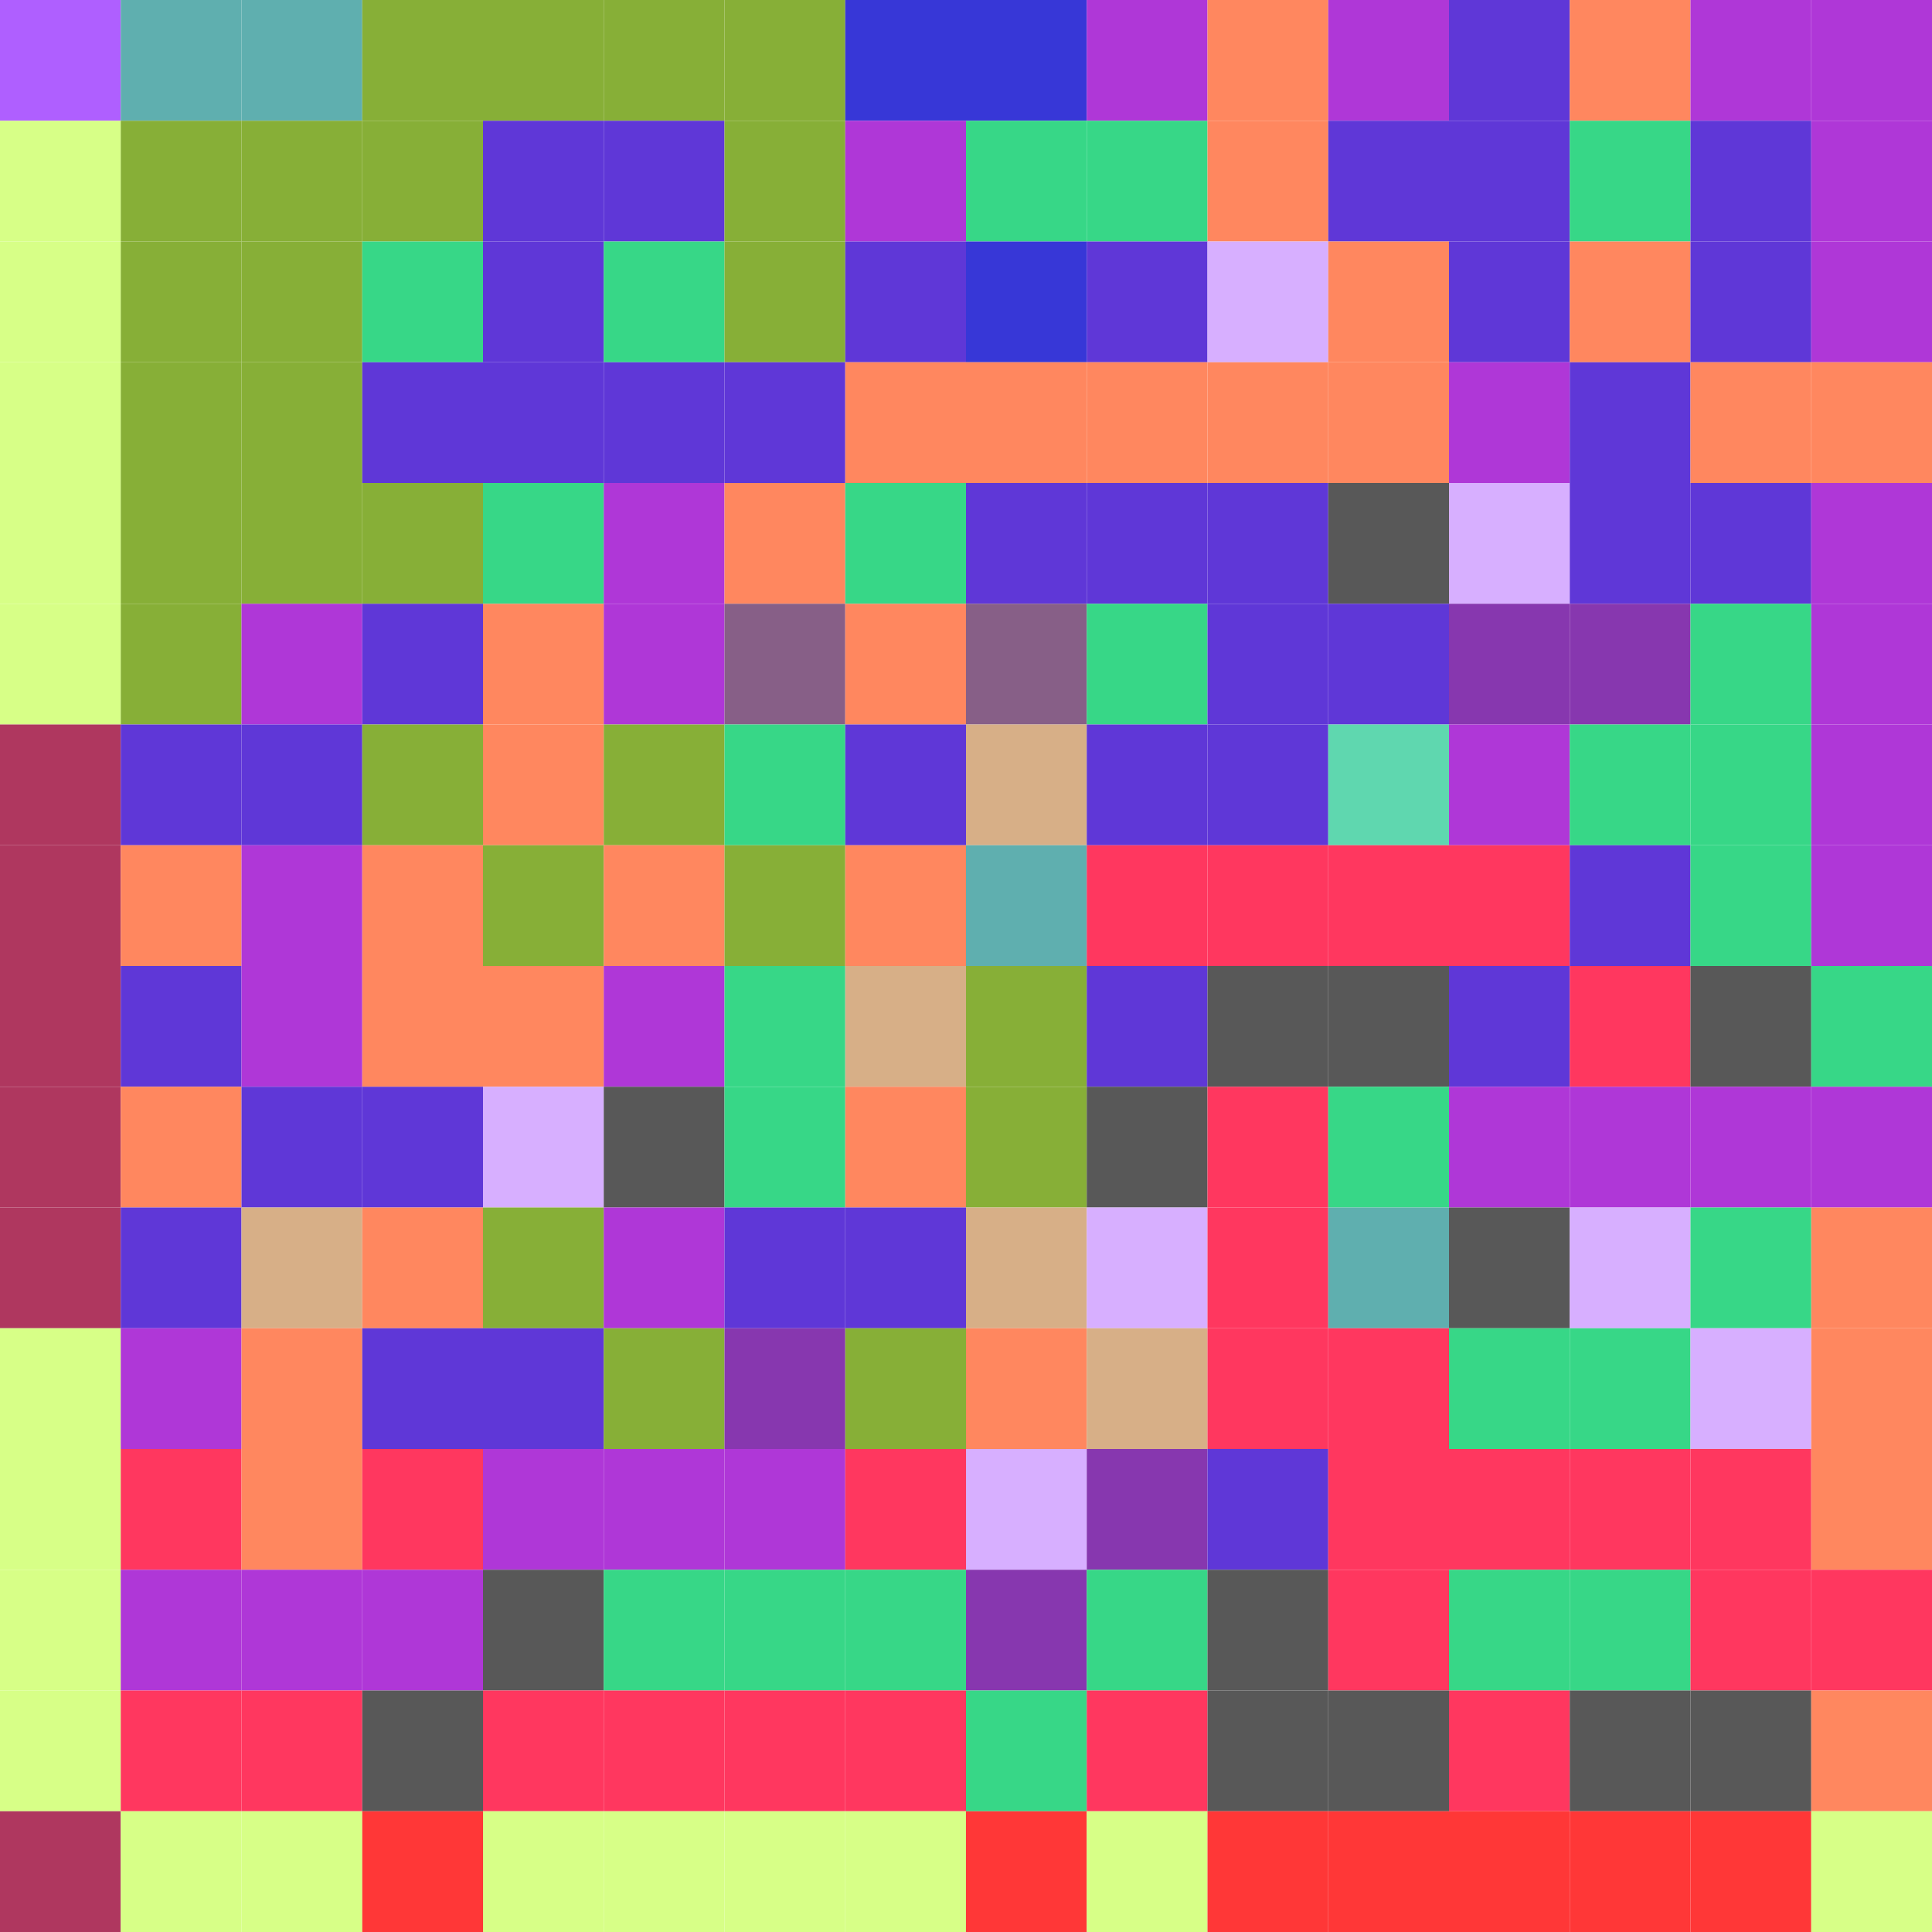
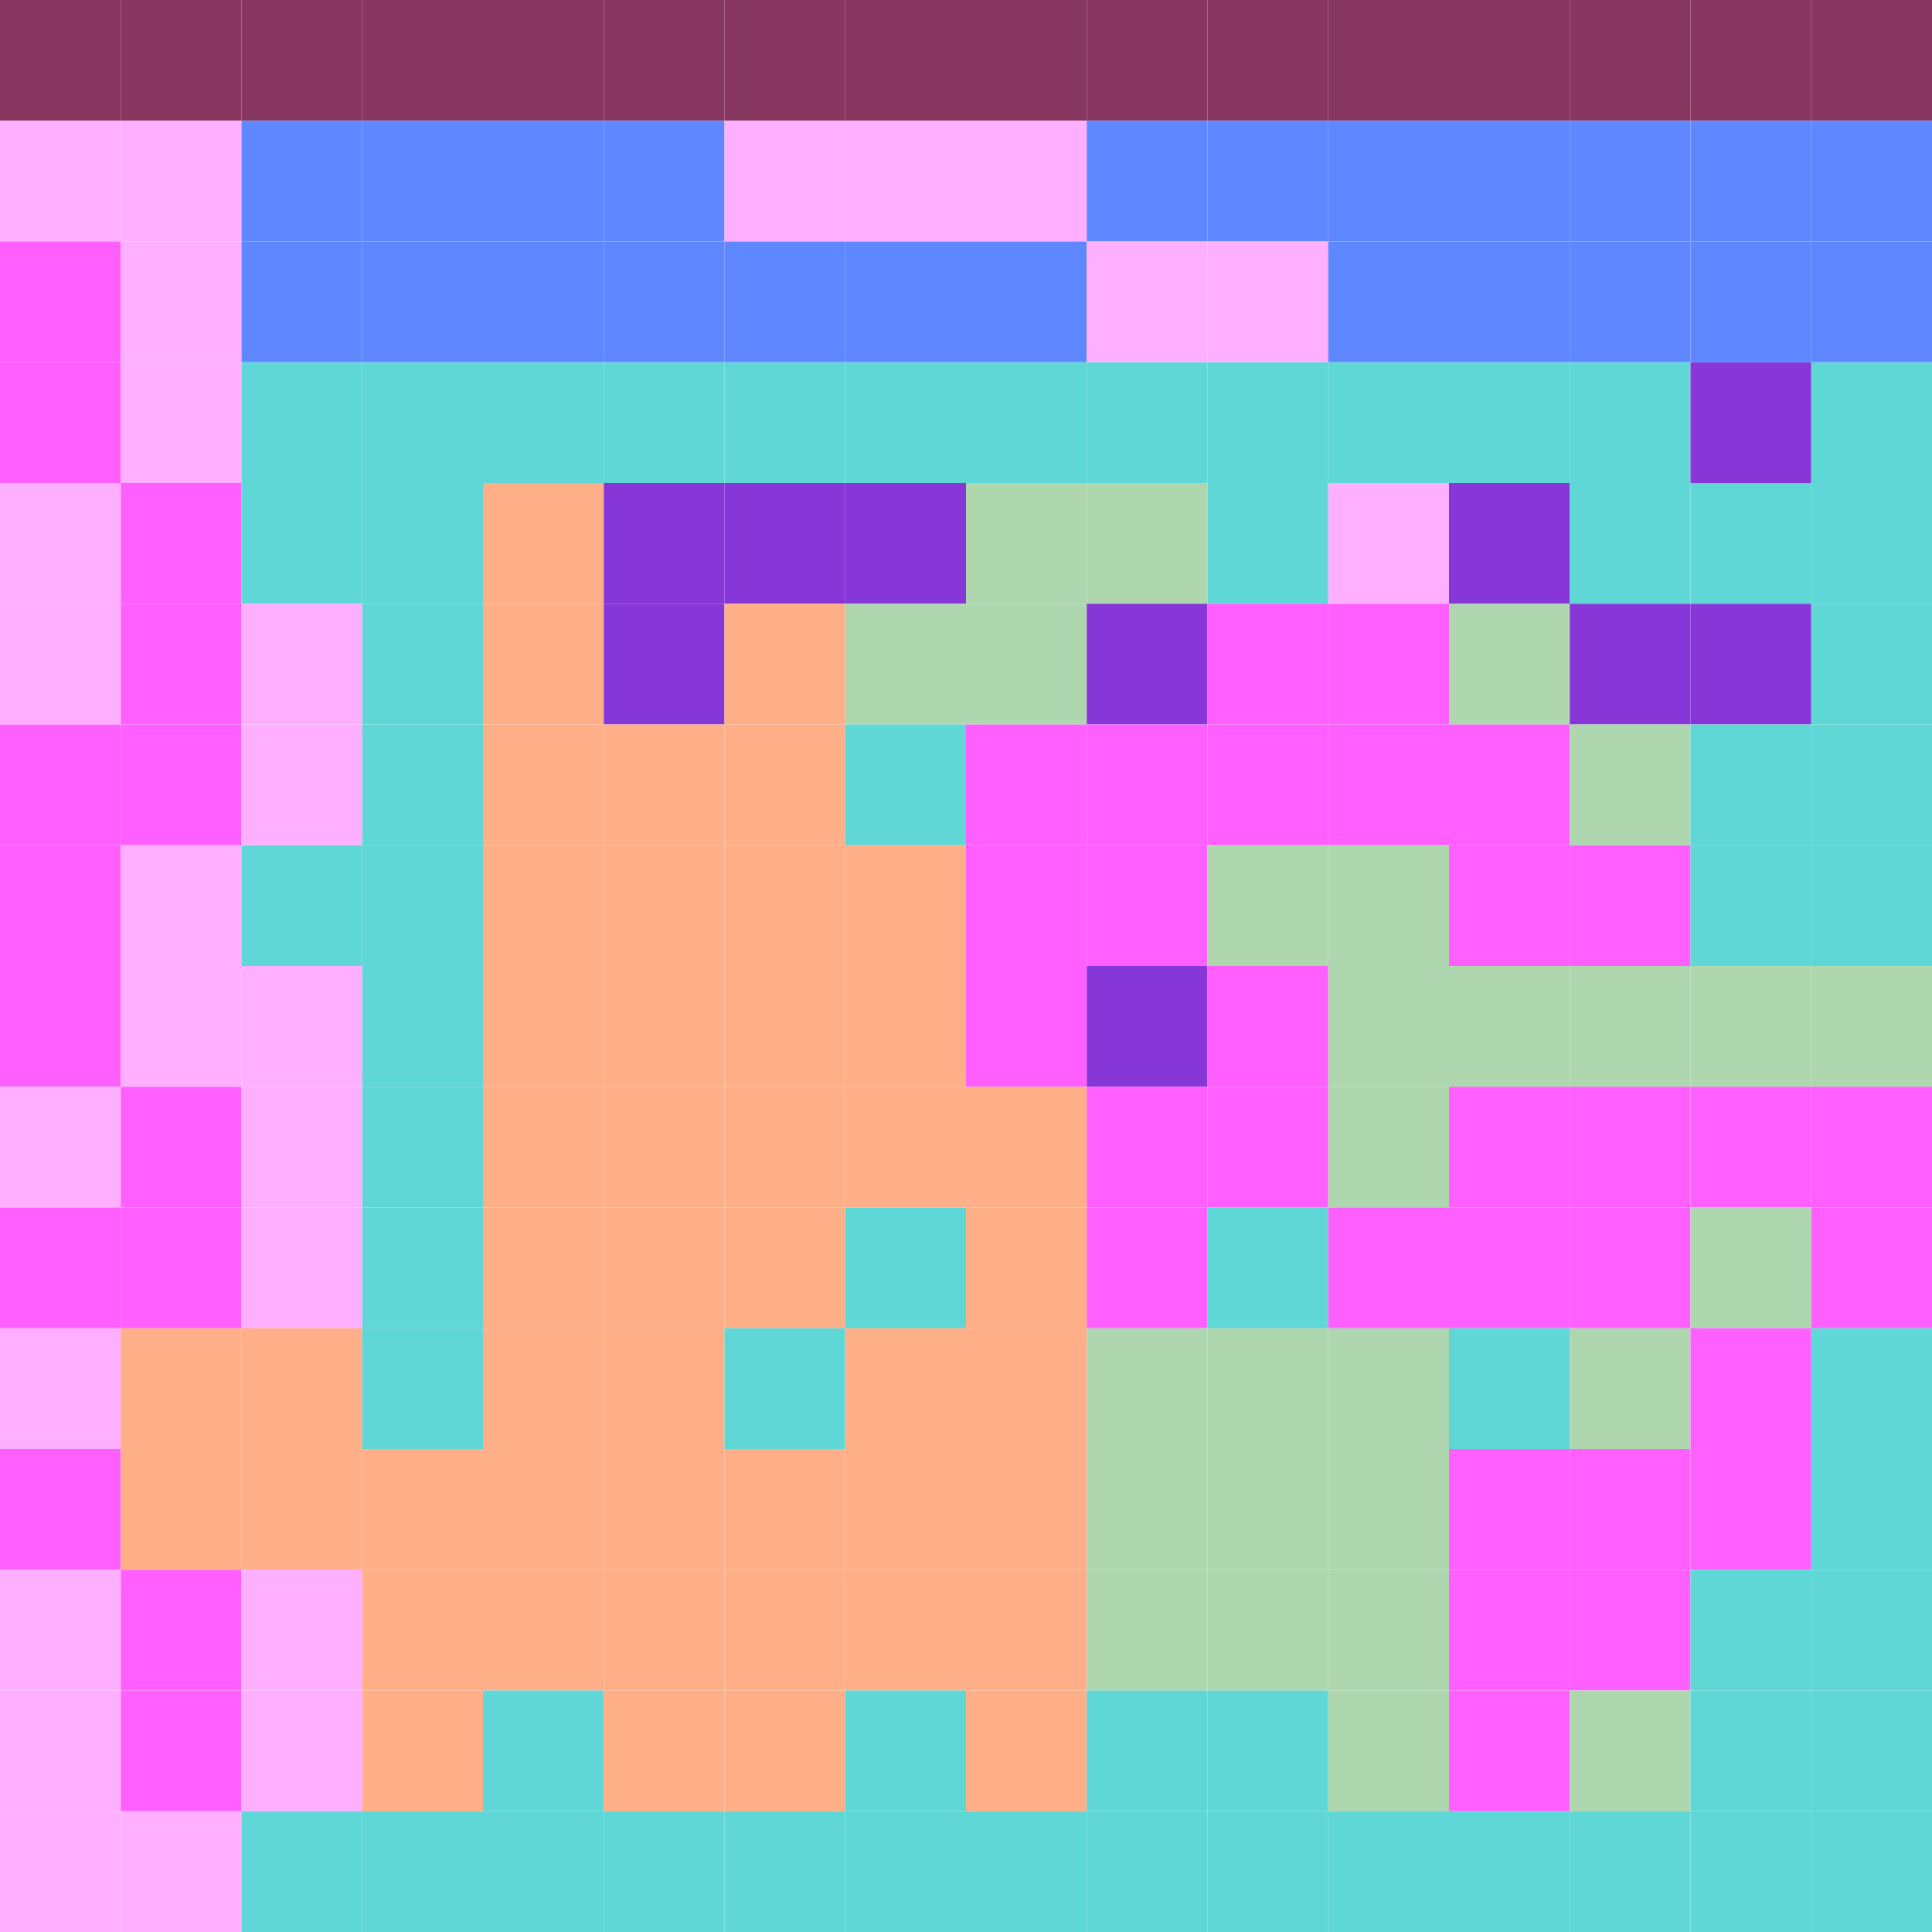
- <svg xmlns="http://www.w3.org/2000/svg" version="1.1" baseProfile="full" width="160" height="160">
-   <rect x="0" y="0" width="10" height="10" fill="#af5fff" />
-   <rect x="10" y="0" width="10" height="10" fill="#5fafaf" />
-   <rect x="20" y="0" width="10" height="10" fill="#5fafaf" />
-   <rect x="30" y="0" width="10" height="10" fill="#87af37" />
-   <rect x="40" y="0" width="10" height="10" fill="#87af37" />
-   <rect x="50" y="0" width="10" height="10" fill="#87af37" />
-   <rect x="60" y="0" width="10" height="10" fill="#87af37" />
-   <rect x="70" y="0" width="10" height="10" fill="#3737d7" />
-   <rect x="80" y="0" width="10" height="10" fill="#3737d7" />
-   <rect x="90" y="0" width="10" height="10" fill="#af37d7" />
-   <rect x="100" y="0" width="10" height="10" fill="#ff875f" />
-   <rect x="110" y="0" width="10" height="10" fill="#af37d7" />
-   <rect x="120" y="0" width="10" height="10" fill="#5f37d7" />
-   <rect x="130" y="0" width="10" height="10" fill="#ff875f" />
-   <rect x="140" y="0" width="10" height="10" fill="#af37d7" />
-   <rect x="150" y="0" width="10" height="10" fill="#af37d7" />
-   <rect x="0" y="10" width="10" height="10" fill="#d7ff87" />
-   <rect x="10" y="10" width="10" height="10" fill="#87af37" />
-   <rect x="20" y="10" width="10" height="10" fill="#87af37" />
-   <rect x="30" y="10" width="10" height="10" fill="#87af37" />
-   <rect x="40" y="10" width="10" height="10" fill="#5f37d7" />
-   <rect x="50" y="10" width="10" height="10" fill="#5f37d7" />
-   <rect x="60" y="10" width="10" height="10" fill="#87af37" />
-   <rect x="70" y="10" width="10" height="10" fill="#af37d7" />
-   <rect x="80" y="10" width="10" height="10" fill="#37d787" />
-   <rect x="90" y="10" width="10" height="10" fill="#37d787" />
-   <rect x="100" y="10" width="10" height="10" fill="#ff875f" />
-   <rect x="110" y="10" width="10" height="10" fill="#5f37d7" />
-   <rect x="120" y="10" width="10" height="10" fill="#5f37d7" />
-   <rect x="130" y="10" width="10" height="10" fill="#37d787" />
-   <rect x="140" y="10" width="10" height="10" fill="#5f37d7" />
-   <rect x="150" y="10" width="10" height="10" fill="#af37d7" />
-   <rect x="0" y="20" width="10" height="10" fill="#d7ff87" />
-   <rect x="10" y="20" width="10" height="10" fill="#87af37" />
-   <rect x="20" y="20" width="10" height="10" fill="#87af37" />
-   <rect x="30" y="20" width="10" height="10" fill="#37d787" />
-   <rect x="40" y="20" width="10" height="10" fill="#5f37d7" />
-   <rect x="50" y="20" width="10" height="10" fill="#37d787" />
-   <rect x="60" y="20" width="10" height="10" fill="#87af37" />
-   <rect x="70" y="20" width="10" height="10" fill="#5f37d7" />
-   <rect x="80" y="20" width="10" height="10" fill="#3737d7" />
-   <rect x="90" y="20" width="10" height="10" fill="#5f37d7" />
-   <rect x="100" y="20" width="10" height="10" fill="#d7afff" />
-   <rect x="110" y="20" width="10" height="10" fill="#ff875f" />
-   <rect x="120" y="20" width="10" height="10" fill="#5f37d7" />
-   <rect x="130" y="20" width="10" height="10" fill="#ff875f" />
-   <rect x="140" y="20" width="10" height="10" fill="#5f37d7" />
-   <rect x="150" y="20" width="10" height="10" fill="#af37d7" />
-   <rect x="0" y="30" width="10" height="10" fill="#d7ff87" />
-   <rect x="10" y="30" width="10" height="10" fill="#87af37" />
-   <rect x="20" y="30" width="10" height="10" fill="#87af37" />
-   <rect x="30" y="30" width="10" height="10" fill="#5f37d7" />
-   <rect x="40" y="30" width="10" height="10" fill="#5f37d7" />
-   <rect x="50" y="30" width="10" height="10" fill="#5f37d7" />
-   <rect x="60" y="30" width="10" height="10" fill="#5f37d7" />
-   <rect x="70" y="30" width="10" height="10" fill="#ff875f" />
-   <rect x="80" y="30" width="10" height="10" fill="#ff875f" />
-   <rect x="90" y="30" width="10" height="10" fill="#ff875f" />
-   <rect x="100" y="30" width="10" height="10" fill="#ff875f" />
-   <rect x="110" y="30" width="10" height="10" fill="#ff875f" />
-   <rect x="120" y="30" width="10" height="10" fill="#af37d7" />
-   <rect x="130" y="30" width="10" height="10" fill="#5f37d7" />
-   <rect x="140" y="30" width="10" height="10" fill="#ff875f" />
-   <rect x="150" y="30" width="10" height="10" fill="#ff875f" />
-   <rect x="0" y="40" width="10" height="10" fill="#d7ff87" />
-   <rect x="10" y="40" width="10" height="10" fill="#87af37" />
-   <rect x="20" y="40" width="10" height="10" fill="#87af37" />
-   <rect x="30" y="40" width="10" height="10" fill="#87af37" />
-   <rect x="40" y="40" width="10" height="10" fill="#37d787" />
-   <rect x="50" y="40" width="10" height="10" fill="#af37d7" />
-   <rect x="60" y="40" width="10" height="10" fill="#ff875f" />
-   <rect x="70" y="40" width="10" height="10" fill="#37d787" />
-   <rect x="80" y="40" width="10" height="10" fill="#5f37d7" />
-   <rect x="90" y="40" width="10" height="10" fill="#5f37d7" />
-   <rect x="100" y="40" width="10" height="10" fill="#5f37d7" />
-   <rect x="110" y="40" width="10" height="10" fill="#585858" />
-   <rect x="120" y="40" width="10" height="10" fill="#d7afff" />
-   <rect x="130" y="40" width="10" height="10" fill="#5f37d7" />
-   <rect x="140" y="40" width="10" height="10" fill="#5f37d7" />
-   <rect x="150" y="40" width="10" height="10" fill="#af37d7" />
-   <rect x="0" y="50" width="10" height="10" fill="#d7ff87" />
-   <rect x="10" y="50" width="10" height="10" fill="#87af37" />
-   <rect x="20" y="50" width="10" height="10" fill="#af37d7" />
-   <rect x="30" y="50" width="10" height="10" fill="#5f37d7" />
-   <rect x="40" y="50" width="10" height="10" fill="#ff875f" />
-   <rect x="50" y="50" width="10" height="10" fill="#af37d7" />
-   <rect x="60" y="50" width="10" height="10" fill="#875f87" />
-   <rect x="70" y="50" width="10" height="10" fill="#ff875f" />
-   <rect x="80" y="50" width="10" height="10" fill="#875f87" />
-   <rect x="90" y="50" width="10" height="10" fill="#37d787" />
-   <rect x="100" y="50" width="10" height="10" fill="#5f37d7" />
-   <rect x="110" y="50" width="10" height="10" fill="#5f37d7" />
-   <rect x="120" y="50" width="10" height="10" fill="#8737af" />
-   <rect x="130" y="50" width="10" height="10" fill="#8737af" />
-   <rect x="140" y="50" width="10" height="10" fill="#37d787" />
-   <rect x="150" y="50" width="10" height="10" fill="#af37d7" />
-   <rect x="0" y="60" width="10" height="10" fill="#af375f" />
-   <rect x="10" y="60" width="10" height="10" fill="#5f37d7" />
-   <rect x="20" y="60" width="10" height="10" fill="#5f37d7" />
-   <rect x="30" y="60" width="10" height="10" fill="#87af37" />
-   <rect x="40" y="60" width="10" height="10" fill="#ff875f" />
-   <rect x="50" y="60" width="10" height="10" fill="#87af37" />
-   <rect x="60" y="60" width="10" height="10" fill="#37d787" />
-   <rect x="70" y="60" width="10" height="10" fill="#5f37d7" />
-   <rect x="80" y="60" width="10" height="10" fill="#d7af87" />
-   <rect x="90" y="60" width="10" height="10" fill="#5f37d7" />
-   <rect x="100" y="60" width="10" height="10" fill="#5f37d7" />
-   <rect x="110" y="60" width="10" height="10" fill="#5fd7af" />
-   <rect x="120" y="60" width="10" height="10" fill="#af37d7" />
-   <rect x="130" y="60" width="10" height="10" fill="#37d787" />
-   <rect x="140" y="60" width="10" height="10" fill="#37d787" />
-   <rect x="150" y="60" width="10" height="10" fill="#af37d7" />
-   <rect x="0" y="70" width="10" height="10" fill="#af375f" />
-   <rect x="10" y="70" width="10" height="10" fill="#ff875f" />
-   <rect x="20" y="70" width="10" height="10" fill="#af37d7" />
-   <rect x="30" y="70" width="10" height="10" fill="#ff875f" />
-   <rect x="40" y="70" width="10" height="10" fill="#87af37" />
-   <rect x="50" y="70" width="10" height="10" fill="#ff875f" />
-   <rect x="60" y="70" width="10" height="10" fill="#87af37" />
-   <rect x="70" y="70" width="10" height="10" fill="#ff875f" />
-   <rect x="80" y="70" width="10" height="10" fill="#5fafaf" />
-   <rect x="90" y="70" width="10" height="10" fill="#ff375f" />
-   <rect x="100" y="70" width="10" height="10" fill="#ff375f" />
-   <rect x="110" y="70" width="10" height="10" fill="#ff375f" />
-   <rect x="120" y="70" width="10" height="10" fill="#ff375f" />
-   <rect x="130" y="70" width="10" height="10" fill="#5f37d7" />
-   <rect x="140" y="70" width="10" height="10" fill="#37d787" />
-   <rect x="150" y="70" width="10" height="10" fill="#af37d7" />
-   <rect x="0" y="80" width="10" height="10" fill="#af375f" />
-   <rect x="10" y="80" width="10" height="10" fill="#5f37d7" />
-   <rect x="20" y="80" width="10" height="10" fill="#af37d7" />
-   <rect x="30" y="80" width="10" height="10" fill="#ff875f" />
-   <rect x="40" y="80" width="10" height="10" fill="#ff875f" />
-   <rect x="50" y="80" width="10" height="10" fill="#af37d7" />
-   <rect x="60" y="80" width="10" height="10" fill="#37d787" />
-   <rect x="70" y="80" width="10" height="10" fill="#d7af87" />
-   <rect x="80" y="80" width="10" height="10" fill="#87af37" />
-   <rect x="90" y="80" width="10" height="10" fill="#5f37d7" />
-   <rect x="100" y="80" width="10" height="10" fill="#585858" />
-   <rect x="110" y="80" width="10" height="10" fill="#585858" />
-   <rect x="120" y="80" width="10" height="10" fill="#5f37d7" />
-   <rect x="130" y="80" width="10" height="10" fill="#ff375f" />
-   <rect x="140" y="80" width="10" height="10" fill="#585858" />
-   <rect x="150" y="80" width="10" height="10" fill="#37d787" />
-   <rect x="0" y="90" width="10" height="10" fill="#af375f" />
-   <rect x="10" y="90" width="10" height="10" fill="#ff875f" />
-   <rect x="20" y="90" width="10" height="10" fill="#5f37d7" />
-   <rect x="30" y="90" width="10" height="10" fill="#5f37d7" />
-   <rect x="40" y="90" width="10" height="10" fill="#d7afff" />
-   <rect x="50" y="90" width="10" height="10" fill="#585858" />
-   <rect x="60" y="90" width="10" height="10" fill="#37d787" />
-   <rect x="70" y="90" width="10" height="10" fill="#ff875f" />
-   <rect x="80" y="90" width="10" height="10" fill="#87af37" />
-   <rect x="90" y="90" width="10" height="10" fill="#585858" />
-   <rect x="100" y="90" width="10" height="10" fill="#ff375f" />
-   <rect x="110" y="90" width="10" height="10" fill="#37d787" />
-   <rect x="120" y="90" width="10" height="10" fill="#af37d7" />
-   <rect x="130" y="90" width="10" height="10" fill="#af37d7" />
-   <rect x="140" y="90" width="10" height="10" fill="#af37d7" />
-   <rect x="150" y="90" width="10" height="10" fill="#af37d7" />
-   <rect x="0" y="100" width="10" height="10" fill="#af375f" />
-   <rect x="10" y="100" width="10" height="10" fill="#5f37d7" />
-   <rect x="20" y="100" width="10" height="10" fill="#d7af87" />
-   <rect x="30" y="100" width="10" height="10" fill="#ff875f" />
-   <rect x="40" y="100" width="10" height="10" fill="#87af37" />
-   <rect x="50" y="100" width="10" height="10" fill="#af37d7" />
-   <rect x="60" y="100" width="10" height="10" fill="#5f37d7" />
-   <rect x="70" y="100" width="10" height="10" fill="#5f37d7" />
-   <rect x="80" y="100" width="10" height="10" fill="#d7af87" />
-   <rect x="90" y="100" width="10" height="10" fill="#d7afff" />
-   <rect x="100" y="100" width="10" height="10" fill="#ff375f" />
-   <rect x="110" y="100" width="10" height="10" fill="#5fafaf" />
-   <rect x="120" y="100" width="10" height="10" fill="#585858" />
-   <rect x="130" y="100" width="10" height="10" fill="#d7afff" />
-   <rect x="140" y="100" width="10" height="10" fill="#37d787" />
-   <rect x="150" y="100" width="10" height="10" fill="#ff875f" />
-   <rect x="0" y="110" width="10" height="10" fill="#d7ff87" />
-   <rect x="10" y="110" width="10" height="10" fill="#af37d7" />
-   <rect x="20" y="110" width="10" height="10" fill="#ff875f" />
-   <rect x="30" y="110" width="10" height="10" fill="#5f37d7" />
-   <rect x="40" y="110" width="10" height="10" fill="#5f37d7" />
-   <rect x="50" y="110" width="10" height="10" fill="#87af37" />
-   <rect x="60" y="110" width="10" height="10" fill="#8737af" />
-   <rect x="70" y="110" width="10" height="10" fill="#87af37" />
-   <rect x="80" y="110" width="10" height="10" fill="#ff875f" />
-   <rect x="90" y="110" width="10" height="10" fill="#d7af87" />
-   <rect x="100" y="110" width="10" height="10" fill="#ff375f" />
-   <rect x="110" y="110" width="10" height="10" fill="#ff375f" />
-   <rect x="120" y="110" width="10" height="10" fill="#37d787" />
-   <rect x="130" y="110" width="10" height="10" fill="#37d787" />
-   <rect x="140" y="110" width="10" height="10" fill="#d7afff" />
-   <rect x="150" y="110" width="10" height="10" fill="#ff875f" />
-   <rect x="0" y="120" width="10" height="10" fill="#d7ff87" />
-   <rect x="10" y="120" width="10" height="10" fill="#ff375f" />
-   <rect x="20" y="120" width="10" height="10" fill="#ff875f" />
-   <rect x="30" y="120" width="10" height="10" fill="#ff375f" />
-   <rect x="40" y="120" width="10" height="10" fill="#af37d7" />
-   <rect x="50" y="120" width="10" height="10" fill="#af37d7" />
-   <rect x="60" y="120" width="10" height="10" fill="#af37d7" />
-   <rect x="70" y="120" width="10" height="10" fill="#ff375f" />
-   <rect x="80" y="120" width="10" height="10" fill="#d7afff" />
-   <rect x="90" y="120" width="10" height="10" fill="#8737af" />
-   <rect x="100" y="120" width="10" height="10" fill="#5f37d7" />
-   <rect x="110" y="120" width="10" height="10" fill="#ff375f" />
-   <rect x="120" y="120" width="10" height="10" fill="#ff375f" />
-   <rect x="130" y="120" width="10" height="10" fill="#ff375f" />
-   <rect x="140" y="120" width="10" height="10" fill="#ff375f" />
-   <rect x="150" y="120" width="10" height="10" fill="#ff875f" />
-   <rect x="0" y="130" width="10" height="10" fill="#d7ff87" />
-   <rect x="10" y="130" width="10" height="10" fill="#af37d7" />
-   <rect x="20" y="130" width="10" height="10" fill="#af37d7" />
-   <rect x="30" y="130" width="10" height="10" fill="#af37d7" />
-   <rect x="40" y="130" width="10" height="10" fill="#585858" />
-   <rect x="50" y="130" width="10" height="10" fill="#37d787" />
-   <rect x="60" y="130" width="10" height="10" fill="#37d787" />
-   <rect x="70" y="130" width="10" height="10" fill="#37d787" />
-   <rect x="80" y="130" width="10" height="10" fill="#8737af" />
-   <rect x="90" y="130" width="10" height="10" fill="#37d787" />
-   <rect x="100" y="130" width="10" height="10" fill="#585858" />
-   <rect x="110" y="130" width="10" height="10" fill="#ff375f" />
-   <rect x="120" y="130" width="10" height="10" fill="#37d787" />
-   <rect x="130" y="130" width="10" height="10" fill="#37d787" />
-   <rect x="140" y="130" width="10" height="10" fill="#ff375f" />
-   <rect x="150" y="130" width="10" height="10" fill="#ff375f" />
-   <rect x="0" y="140" width="10" height="10" fill="#d7ff87" />
-   <rect x="10" y="140" width="10" height="10" fill="#ff375f" />
-   <rect x="20" y="140" width="10" height="10" fill="#ff375f" />
-   <rect x="30" y="140" width="10" height="10" fill="#585858" />
-   <rect x="40" y="140" width="10" height="10" fill="#ff375f" />
-   <rect x="50" y="140" width="10" height="10" fill="#ff375f" />
-   <rect x="60" y="140" width="10" height="10" fill="#ff375f" />
-   <rect x="70" y="140" width="10" height="10" fill="#ff375f" />
-   <rect x="80" y="140" width="10" height="10" fill="#37d787" />
-   <rect x="90" y="140" width="10" height="10" fill="#ff375f" />
-   <rect x="100" y="140" width="10" height="10" fill="#585858" />
-   <rect x="110" y="140" width="10" height="10" fill="#585858" />
-   <rect x="120" y="140" width="10" height="10" fill="#ff375f" />
-   <rect x="130" y="140" width="10" height="10" fill="#585858" />
-   <rect x="140" y="140" width="10" height="10" fill="#585858" />
-   <rect x="150" y="140" width="10" height="10" fill="#ff875f" />
-   <rect x="0" y="150" width="10" height="10" fill="#af375f" />
-   <rect x="10" y="150" width="10" height="10" fill="#d7ff87" />
-   <rect x="20" y="150" width="10" height="10" fill="#d7ff87" />
-   <rect x="30" y="150" width="10" height="10" fill="#ff3737" />
-   <rect x="40" y="150" width="10" height="10" fill="#d7ff87" />
-   <rect x="50" y="150" width="10" height="10" fill="#d7ff87" />
-   <rect x="60" y="150" width="10" height="10" fill="#d7ff87" />
-   <rect x="70" y="150" width="10" height="10" fill="#d7ff87" />
-   <rect x="80" y="150" width="10" height="10" fill="#ff3737" />
-   <rect x="90" y="150" width="10" height="10" fill="#d7ff87" />
-   <rect x="100" y="150" width="10" height="10" fill="#ff3737" />
-   <rect x="110" y="150" width="10" height="10" fill="#ff3737" />
-   <rect x="120" y="150" width="10" height="10" fill="#ff3737" />
-   <rect x="130" y="150" width="10" height="10" fill="#ff3737" />
-   <rect x="140" y="150" width="10" height="10" fill="#ff3737" />
-   <rect x="150" y="150" width="10" height="10" fill="#d7ff87" />
-   <rect x="0" y="160" width="10" height="10" fill="none" />
+ <svg xmlns="http://www.w3.org/2000/svg" version="1.1" baseProfile="full" width="480" height="480">
+   <rect x="0" y="0" width="30" height="30" fill="#87375f" />
+   <rect x="30" y="0" width="30" height="30" fill="#87375f" />
+   <rect x="60" y="0" width="30" height="30" fill="#87375f" />
+   <rect x="90" y="0" width="30" height="30" fill="#87375f" />
+   <rect x="120" y="0" width="30" height="30" fill="#87375f" />
+   <rect x="150" y="0" width="30" height="30" fill="#87375f" />
+   <rect x="180" y="0" width="30" height="30" fill="#87375f" />
+   <rect x="210" y="0" width="30" height="30" fill="#87375f" />
+   <rect x="240" y="0" width="30" height="30" fill="#87375f" />
+   <rect x="270" y="0" width="30" height="30" fill="#87375f" />
+   <rect x="300" y="0" width="30" height="30" fill="#87375f" />
+   <rect x="330" y="0" width="30" height="30" fill="#87375f" />
+   <rect x="360" y="0" width="30" height="30" fill="#87375f" />
+   <rect x="390" y="0" width="30" height="30" fill="#87375f" />
+   <rect x="420" y="0" width="30" height="30" fill="#87375f" />
+   <rect x="450" y="0" width="30" height="30" fill="#87375f" />
+   <rect x="0" y="30" width="30" height="30" fill="#ffafff" />
+   <rect x="30" y="30" width="30" height="30" fill="#ffafff" />
+   <rect x="60" y="30" width="30" height="30" fill="#5f87ff" />
+   <rect x="90" y="30" width="30" height="30" fill="#5f87ff" />
+   <rect x="120" y="30" width="30" height="30" fill="#5f87ff" />
+   <rect x="150" y="30" width="30" height="30" fill="#5f87ff" />
+   <rect x="180" y="30" width="30" height="30" fill="#ffafff" />
+   <rect x="210" y="30" width="30" height="30" fill="#ffafff" />
+   <rect x="240" y="30" width="30" height="30" fill="#ffafff" />
+   <rect x="270" y="30" width="30" height="30" fill="#5f87ff" />
+   <rect x="300" y="30" width="30" height="30" fill="#5f87ff" />
+   <rect x="330" y="30" width="30" height="30" fill="#5f87ff" />
+   <rect x="360" y="30" width="30" height="30" fill="#5f87ff" />
+   <rect x="390" y="30" width="30" height="30" fill="#5f87ff" />
+   <rect x="420" y="30" width="30" height="30" fill="#5f87ff" />
+   <rect x="450" y="30" width="30" height="30" fill="#5f87ff" />
+   <rect x="0" y="60" width="30" height="30" fill="#ff5fff" />
+   <rect x="30" y="60" width="30" height="30" fill="#ffafff" />
+   <rect x="60" y="60" width="30" height="30" fill="#5f87ff" />
+   <rect x="90" y="60" width="30" height="30" fill="#5f87ff" />
+   <rect x="120" y="60" width="30" height="30" fill="#5f87ff" />
+   <rect x="150" y="60" width="30" height="30" fill="#5f87ff" />
+   <rect x="180" y="60" width="30" height="30" fill="#5f87ff" />
+   <rect x="210" y="60" width="30" height="30" fill="#5f87ff" />
+   <rect x="240" y="60" width="30" height="30" fill="#5f87ff" />
+   <rect x="270" y="60" width="30" height="30" fill="#ffafff" />
+   <rect x="300" y="60" width="30" height="30" fill="#ffafff" />
+   <rect x="330" y="60" width="30" height="30" fill="#5f87ff" />
+   <rect x="360" y="60" width="30" height="30" fill="#5f87ff" />
+   <rect x="390" y="60" width="30" height="30" fill="#5f87ff" />
+   <rect x="420" y="60" width="30" height="30" fill="#5f87ff" />
+   <rect x="450" y="60" width="30" height="30" fill="#5f87ff" />
+   <rect x="0" y="90" width="30" height="30" fill="#ff5fff" />
+   <rect x="30" y="90" width="30" height="30" fill="#ffafff" />
+   <rect x="60" y="90" width="30" height="30" fill="#5fd7d7" />
+   <rect x="90" y="90" width="30" height="30" fill="#5fd7d7" />
+   <rect x="120" y="90" width="30" height="30" fill="#5fd7d7" />
+   <rect x="150" y="90" width="30" height="30" fill="#5fd7d7" />
+   <rect x="180" y="90" width="30" height="30" fill="#5fd7d7" />
+   <rect x="210" y="90" width="30" height="30" fill="#5fd7d7" />
+   <rect x="240" y="90" width="30" height="30" fill="#5fd7d7" />
+   <rect x="270" y="90" width="30" height="30" fill="#5fd7d7" />
+   <rect x="300" y="90" width="30" height="30" fill="#5fd7d7" />
+   <rect x="330" y="90" width="30" height="30" fill="#5fd7d7" />
+   <rect x="360" y="90" width="30" height="30" fill="#5fd7d7" />
+   <rect x="390" y="90" width="30" height="30" fill="#5fd7d7" />
+   <rect x="420" y="90" width="30" height="30" fill="#8737d7" />
+   <rect x="450" y="90" width="30" height="30" fill="#5fd7d7" />
+   <rect x="0" y="120" width="30" height="30" fill="#ffafff" />
+   <rect x="30" y="120" width="30" height="30" fill="#ff5fff" />
+   <rect x="60" y="120" width="30" height="30" fill="#5fd7d7" />
+   <rect x="90" y="120" width="30" height="30" fill="#5fd7d7" />
+   <rect x="120" y="120" width="30" height="30" fill="#ffaf87" />
+   <rect x="150" y="120" width="30" height="30" fill="#8737d7" />
+   <rect x="180" y="120" width="30" height="30" fill="#8737d7" />
+   <rect x="210" y="120" width="30" height="30" fill="#8737d7" />
+   <rect x="240" y="120" width="30" height="30" fill="#afd7af" />
+   <rect x="270" y="120" width="30" height="30" fill="#afd7af" />
+   <rect x="300" y="120" width="30" height="30" fill="#5fd7d7" />
+   <rect x="330" y="120" width="30" height="30" fill="#ffafff" />
+   <rect x="360" y="120" width="30" height="30" fill="#8737d7" />
+   <rect x="390" y="120" width="30" height="30" fill="#5fd7d7" />
+   <rect x="420" y="120" width="30" height="30" fill="#5fd7d7" />
+   <rect x="450" y="120" width="30" height="30" fill="#5fd7d7" />
+   <rect x="0" y="150" width="30" height="30" fill="#ffafff" />
+   <rect x="30" y="150" width="30" height="30" fill="#ff5fff" />
+   <rect x="60" y="150" width="30" height="30" fill="#ffafff" />
+   <rect x="90" y="150" width="30" height="30" fill="#5fd7d7" />
+   <rect x="120" y="150" width="30" height="30" fill="#ffaf87" />
+   <rect x="150" y="150" width="30" height="30" fill="#8737d7" />
+   <rect x="180" y="150" width="30" height="30" fill="#ffaf87" />
+   <rect x="210" y="150" width="30" height="30" fill="#afd7af" />
+   <rect x="240" y="150" width="30" height="30" fill="#afd7af" />
+   <rect x="270" y="150" width="30" height="30" fill="#8737d7" />
+   <rect x="300" y="150" width="30" height="30" fill="#ff5fff" />
+   <rect x="330" y="150" width="30" height="30" fill="#ff5fff" />
+   <rect x="360" y="150" width="30" height="30" fill="#afd7af" />
+   <rect x="390" y="150" width="30" height="30" fill="#8737d7" />
+   <rect x="420" y="150" width="30" height="30" fill="#8737d7" />
+   <rect x="450" y="150" width="30" height="30" fill="#5fd7d7" />
+   <rect x="0" y="180" width="30" height="30" fill="#ff5fff" />
+   <rect x="30" y="180" width="30" height="30" fill="#ff5fff" />
+   <rect x="60" y="180" width="30" height="30" fill="#ffafff" />
+   <rect x="90" y="180" width="30" height="30" fill="#5fd7d7" />
+   <rect x="120" y="180" width="30" height="30" fill="#ffaf87" />
+   <rect x="150" y="180" width="30" height="30" fill="#ffaf87" />
+   <rect x="180" y="180" width="30" height="30" fill="#ffaf87" />
+   <rect x="210" y="180" width="30" height="30" fill="#5fd7d7" />
+   <rect x="240" y="180" width="30" height="30" fill="#ff5fff" />
+   <rect x="270" y="180" width="30" height="30" fill="#ff5fff" />
+   <rect x="300" y="180" width="30" height="30" fill="#ff5fff" />
+   <rect x="330" y="180" width="30" height="30" fill="#ff5fff" />
+   <rect x="360" y="180" width="30" height="30" fill="#ff5fff" />
+   <rect x="390" y="180" width="30" height="30" fill="#afd7af" />
+   <rect x="420" y="180" width="30" height="30" fill="#5fd7d7" />
+   <rect x="450" y="180" width="30" height="30" fill="#5fd7d7" />
+   <rect x="0" y="210" width="30" height="30" fill="#ff5fff" />
+   <rect x="30" y="210" width="30" height="30" fill="#ffafff" />
+   <rect x="60" y="210" width="30" height="30" fill="#5fd7d7" />
+   <rect x="90" y="210" width="30" height="30" fill="#5fd7d7" />
+   <rect x="120" y="210" width="30" height="30" fill="#ffaf87" />
+   <rect x="150" y="210" width="30" height="30" fill="#ffaf87" />
+   <rect x="180" y="210" width="30" height="30" fill="#ffaf87" />
+   <rect x="210" y="210" width="30" height="30" fill="#ffaf87" />
+   <rect x="240" y="210" width="30" height="30" fill="#ff5fff" />
+   <rect x="270" y="210" width="30" height="30" fill="#ff5fff" />
+   <rect x="300" y="210" width="30" height="30" fill="#afd7af" />
+   <rect x="330" y="210" width="30" height="30" fill="#afd7af" />
+   <rect x="360" y="210" width="30" height="30" fill="#ff5fff" />
+   <rect x="390" y="210" width="30" height="30" fill="#ff5fff" />
+   <rect x="420" y="210" width="30" height="30" fill="#5fd7d7" />
+   <rect x="450" y="210" width="30" height="30" fill="#5fd7d7" />
+   <rect x="0" y="240" width="30" height="30" fill="#ff5fff" />
+   <rect x="30" y="240" width="30" height="30" fill="#ffafff" />
+   <rect x="60" y="240" width="30" height="30" fill="#ffafff" />
+   <rect x="90" y="240" width="30" height="30" fill="#5fd7d7" />
+   <rect x="120" y="240" width="30" height="30" fill="#ffaf87" />
+   <rect x="150" y="240" width="30" height="30" fill="#ffaf87" />
+   <rect x="180" y="240" width="30" height="30" fill="#ffaf87" />
+   <rect x="210" y="240" width="30" height="30" fill="#ffaf87" />
+   <rect x="240" y="240" width="30" height="30" fill="#ff5fff" />
+   <rect x="270" y="240" width="30" height="30" fill="#8737d7" />
+   <rect x="300" y="240" width="30" height="30" fill="#ff5fff" />
+   <rect x="330" y="240" width="30" height="30" fill="#afd7af" />
+   <rect x="360" y="240" width="30" height="30" fill="#afd7af" />
+   <rect x="390" y="240" width="30" height="30" fill="#afd7af" />
+   <rect x="420" y="240" width="30" height="30" fill="#afd7af" />
+   <rect x="450" y="240" width="30" height="30" fill="#afd7af" />
+   <rect x="0" y="270" width="30" height="30" fill="#ffafff" />
+   <rect x="30" y="270" width="30" height="30" fill="#ff5fff" />
+   <rect x="60" y="270" width="30" height="30" fill="#ffafff" />
+   <rect x="90" y="270" width="30" height="30" fill="#5fd7d7" />
+   <rect x="120" y="270" width="30" height="30" fill="#ffaf87" />
+   <rect x="150" y="270" width="30" height="30" fill="#ffaf87" />
+   <rect x="180" y="270" width="30" height="30" fill="#ffaf87" />
+   <rect x="210" y="270" width="30" height="30" fill="#ffaf87" />
+   <rect x="240" y="270" width="30" height="30" fill="#ffaf87" />
+   <rect x="270" y="270" width="30" height="30" fill="#ff5fff" />
+   <rect x="300" y="270" width="30" height="30" fill="#ff5fff" />
+   <rect x="330" y="270" width="30" height="30" fill="#afd7af" />
+   <rect x="360" y="270" width="30" height="30" fill="#ff5fff" />
+   <rect x="390" y="270" width="30" height="30" fill="#ff5fff" />
+   <rect x="420" y="270" width="30" height="30" fill="#ff5fff" />
+   <rect x="450" y="270" width="30" height="30" fill="#ff5fff" />
+   <rect x="0" y="300" width="30" height="30" fill="#ff5fff" />
+   <rect x="30" y="300" width="30" height="30" fill="#ff5fff" />
+   <rect x="60" y="300" width="30" height="30" fill="#ffafff" />
+   <rect x="90" y="300" width="30" height="30" fill="#5fd7d7" />
+   <rect x="120" y="300" width="30" height="30" fill="#ffaf87" />
+   <rect x="150" y="300" width="30" height="30" fill="#ffaf87" />
+   <rect x="180" y="300" width="30" height="30" fill="#ffaf87" />
+   <rect x="210" y="300" width="30" height="30" fill="#5fd7d7" />
+   <rect x="240" y="300" width="30" height="30" fill="#ffaf87" />
+   <rect x="270" y="300" width="30" height="30" fill="#ff5fff" />
+   <rect x="300" y="300" width="30" height="30" fill="#5fd7d7" />
+   <rect x="330" y="300" width="30" height="30" fill="#ff5fff" />
+   <rect x="360" y="300" width="30" height="30" fill="#ff5fff" />
+   <rect x="390" y="300" width="30" height="30" fill="#ff5fff" />
+   <rect x="420" y="300" width="30" height="30" fill="#afd7af" />
+   <rect x="450" y="300" width="30" height="30" fill="#ff5fff" />
+   <rect x="0" y="330" width="30" height="30" fill="#ffafff" />
+   <rect x="30" y="330" width="30" height="30" fill="#ffaf87" />
+   <rect x="60" y="330" width="30" height="30" fill="#ffaf87" />
+   <rect x="90" y="330" width="30" height="30" fill="#5fd7d7" />
+   <rect x="120" y="330" width="30" height="30" fill="#ffaf87" />
+   <rect x="150" y="330" width="30" height="30" fill="#ffaf87" />
+   <rect x="180" y="330" width="30" height="30" fill="#5fd7d7" />
+   <rect x="210" y="330" width="30" height="30" fill="#ffaf87" />
+   <rect x="240" y="330" width="30" height="30" fill="#ffaf87" />
+   <rect x="270" y="330" width="30" height="30" fill="#afd7af" />
+   <rect x="300" y="330" width="30" height="30" fill="#afd7af" />
+   <rect x="330" y="330" width="30" height="30" fill="#afd7af" />
+   <rect x="360" y="330" width="30" height="30" fill="#5fd7d7" />
+   <rect x="390" y="330" width="30" height="30" fill="#afd7af" />
+   <rect x="420" y="330" width="30" height="30" fill="#ff5fff" />
+   <rect x="450" y="330" width="30" height="30" fill="#5fd7d7" />
+   <rect x="0" y="360" width="30" height="30" fill="#ff5fff" />
+   <rect x="30" y="360" width="30" height="30" fill="#ffaf87" />
+   <rect x="60" y="360" width="30" height="30" fill="#ffaf87" />
+   <rect x="90" y="360" width="30" height="30" fill="#ffaf87" />
+   <rect x="120" y="360" width="30" height="30" fill="#ffaf87" />
+   <rect x="150" y="360" width="30" height="30" fill="#ffaf87" />
+   <rect x="180" y="360" width="30" height="30" fill="#ffaf87" />
+   <rect x="210" y="360" width="30" height="30" fill="#ffaf87" />
+   <rect x="240" y="360" width="30" height="30" fill="#ffaf87" />
+   <rect x="270" y="360" width="30" height="30" fill="#afd7af" />
+   <rect x="300" y="360" width="30" height="30" fill="#afd7af" />
+   <rect x="330" y="360" width="30" height="30" fill="#afd7af" />
+   <rect x="360" y="360" width="30" height="30" fill="#ff5fff" />
+   <rect x="390" y="360" width="30" height="30" fill="#ff5fff" />
+   <rect x="420" y="360" width="30" height="30" fill="#ff5fff" />
+   <rect x="450" y="360" width="30" height="30" fill="#5fd7d7" />
+   <rect x="0" y="390" width="30" height="30" fill="#ffafff" />
+   <rect x="30" y="390" width="30" height="30" fill="#ff5fff" />
+   <rect x="60" y="390" width="30" height="30" fill="#ffafff" />
+   <rect x="90" y="390" width="30" height="30" fill="#ffaf87" />
+   <rect x="120" y="390" width="30" height="30" fill="#ffaf87" />
+   <rect x="150" y="390" width="30" height="30" fill="#ffaf87" />
+   <rect x="180" y="390" width="30" height="30" fill="#ffaf87" />
+   <rect x="210" y="390" width="30" height="30" fill="#ffaf87" />
+   <rect x="240" y="390" width="30" height="30" fill="#ffaf87" />
+   <rect x="270" y="390" width="30" height="30" fill="#afd7af" />
+   <rect x="300" y="390" width="30" height="30" fill="#afd7af" />
+   <rect x="330" y="390" width="30" height="30" fill="#afd7af" />
+   <rect x="360" y="390" width="30" height="30" fill="#ff5fff" />
+   <rect x="390" y="390" width="30" height="30" fill="#ff5fff" />
+   <rect x="420" y="390" width="30" height="30" fill="#5fd7d7" />
+   <rect x="450" y="390" width="30" height="30" fill="#5fd7d7" />
+   <rect x="0" y="420" width="30" height="30" fill="#ffafff" />
+   <rect x="30" y="420" width="30" height="30" fill="#ff5fff" />
+   <rect x="60" y="420" width="30" height="30" fill="#ffafff" />
+   <rect x="90" y="420" width="30" height="30" fill="#ffaf87" />
+   <rect x="120" y="420" width="30" height="30" fill="#5fd7d7" />
+   <rect x="150" y="420" width="30" height="30" fill="#ffaf87" />
+   <rect x="180" y="420" width="30" height="30" fill="#ffaf87" />
+   <rect x="210" y="420" width="30" height="30" fill="#5fd7d7" />
+   <rect x="240" y="420" width="30" height="30" fill="#ffaf87" />
+   <rect x="270" y="420" width="30" height="30" fill="#5fd7d7" />
+   <rect x="300" y="420" width="30" height="30" fill="#5fd7d7" />
+   <rect x="330" y="420" width="30" height="30" fill="#afd7af" />
+   <rect x="360" y="420" width="30" height="30" fill="#ff5fff" />
+   <rect x="390" y="420" width="30" height="30" fill="#afd7af" />
+   <rect x="420" y="420" width="30" height="30" fill="#5fd7d7" />
+   <rect x="450" y="420" width="30" height="30" fill="#5fd7d7" />
+   <rect x="0" y="450" width="30" height="30" fill="#ffafff" />
+   <rect x="30" y="450" width="30" height="30" fill="#ffafff" />
+   <rect x="60" y="450" width="30" height="30" fill="#5fd7d7" />
+   <rect x="90" y="450" width="30" height="30" fill="#5fd7d7" />
+   <rect x="120" y="450" width="30" height="30" fill="#5fd7d7" />
+   <rect x="150" y="450" width="30" height="30" fill="#5fd7d7" />
+   <rect x="180" y="450" width="30" height="30" fill="#5fd7d7" />
+   <rect x="210" y="450" width="30" height="30" fill="#5fd7d7" />
+   <rect x="240" y="450" width="30" height="30" fill="#5fd7d7" />
+   <rect x="270" y="450" width="30" height="30" fill="#5fd7d7" />
+   <rect x="300" y="450" width="30" height="30" fill="#5fd7d7" />
+   <rect x="330" y="450" width="30" height="30" fill="#5fd7d7" />
+   <rect x="360" y="450" width="30" height="30" fill="#5fd7d7" />
+   <rect x="390" y="450" width="30" height="30" fill="#5fd7d7" />
+   <rect x="420" y="450" width="30" height="30" fill="#5fd7d7" />
+   <rect x="450" y="450" width="30" height="30" fill="#5fd7d7" />
</svg>
